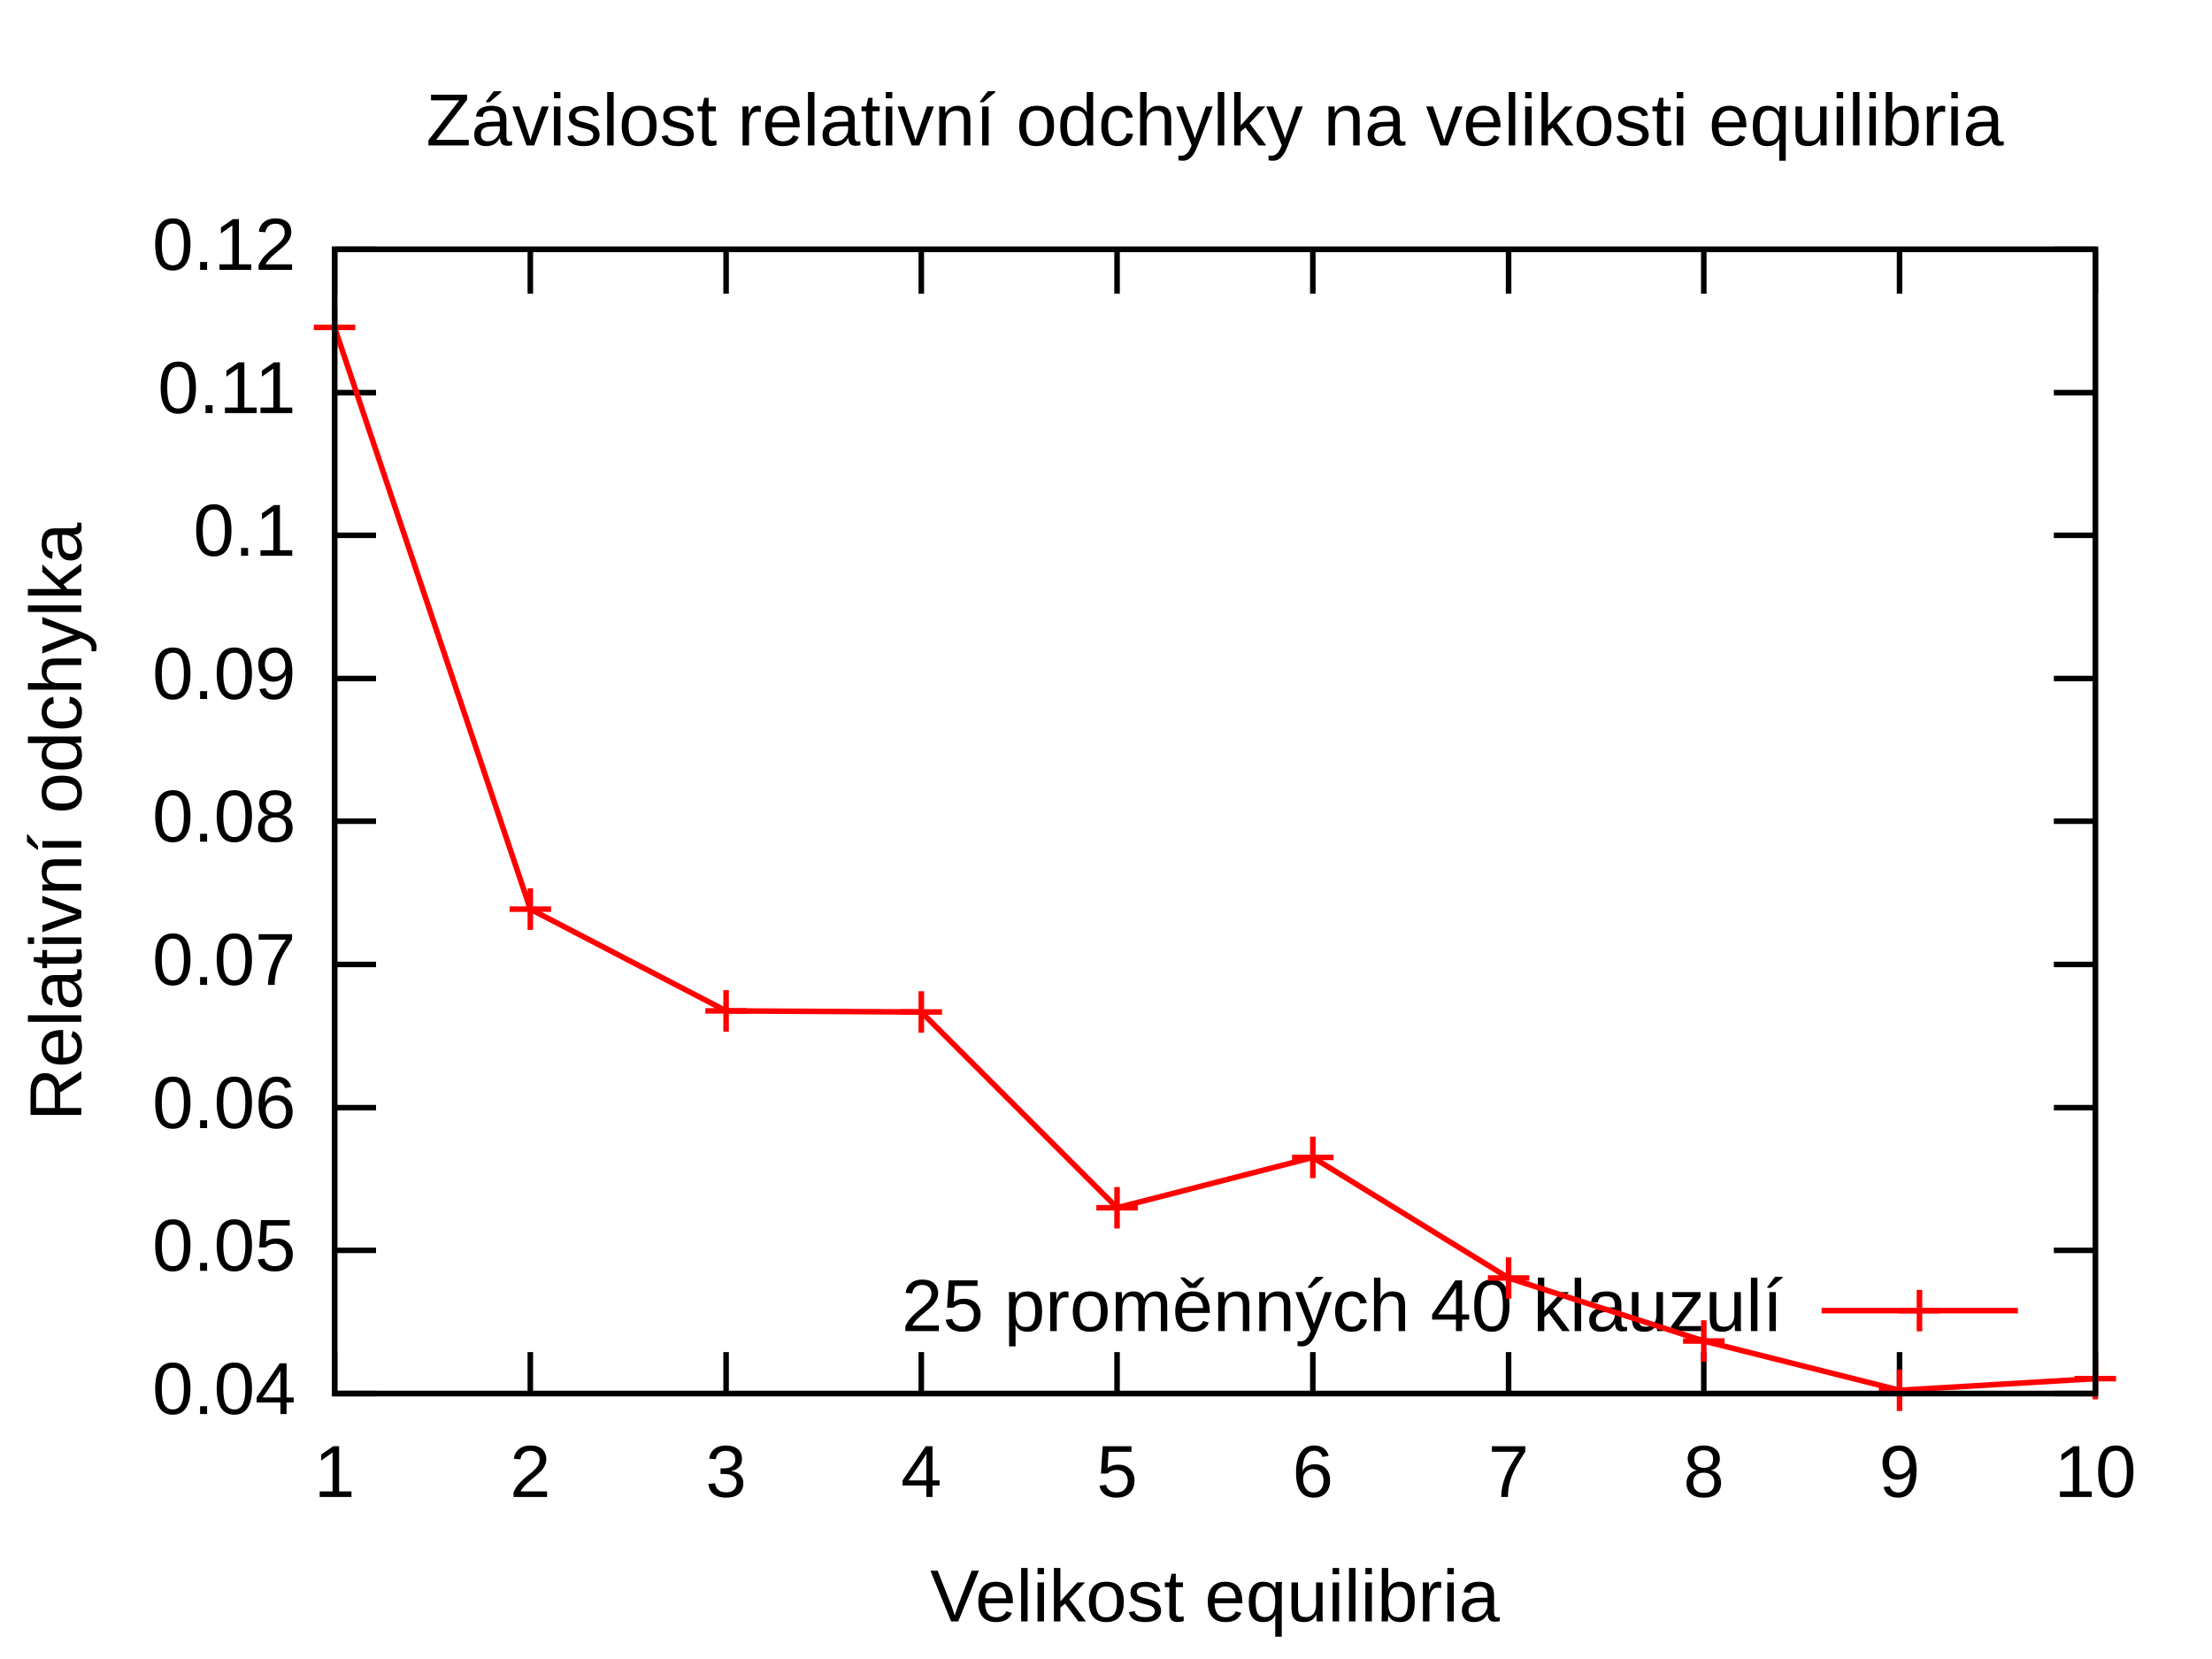
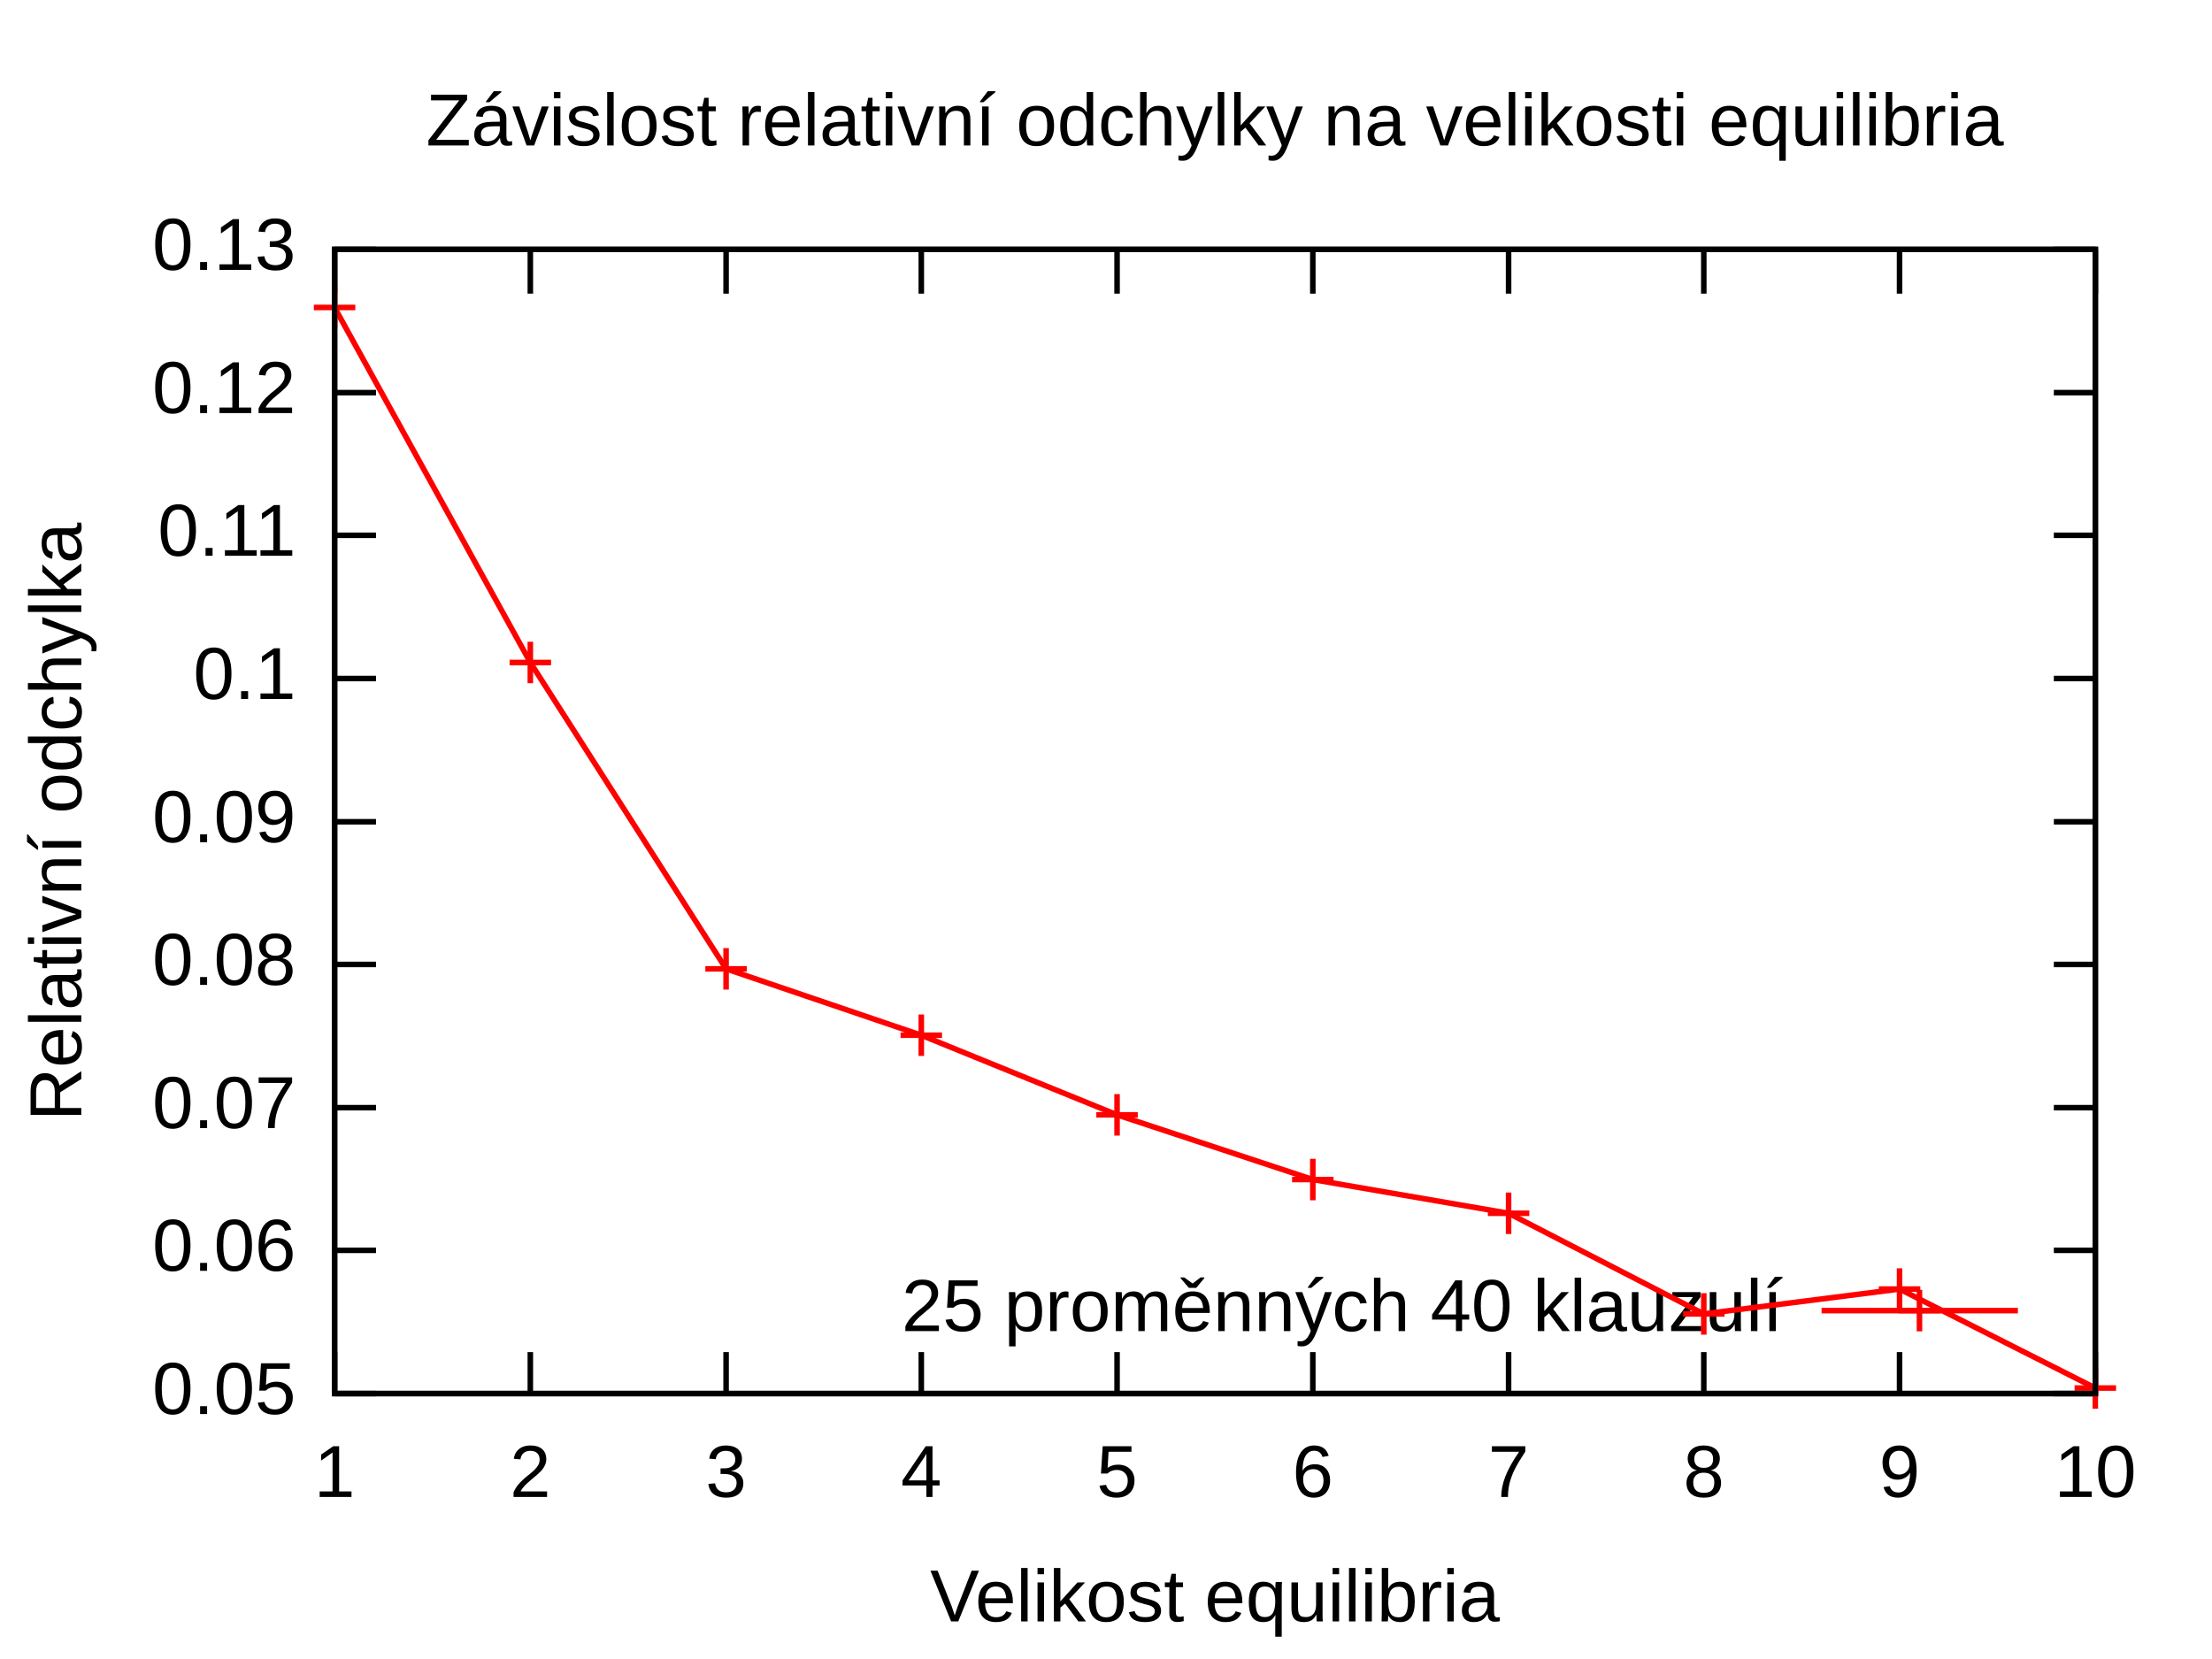
<svg xmlns="http://www.w3.org/2000/svg" xmlns:xlink="http://www.w3.org/1999/xlink" width="400" height="300" viewBox="0 0 400 300">
  <g id="gnuplot_canvas">
    <rect x="0" y="0" width="400" height="300" fill="none" />
    <defs>
      <circle id="gpDot" r="0.5" stroke-width="0.5" />
      <path id="gpPt0" stroke-width="0.267" stroke="currentColor" d="M-1,0 h2 M0,-1 v2" />
      <path id="gpPt1" stroke-width="0.267" stroke="currentColor" d="M-1,-1 L1,1 M1,-1 L-1,1" />
      <path id="gpPt2" stroke-width="0.267" stroke="currentColor" d="M-1,0 L1,0 M0,-1 L0,1 M-1,-1 L1,1 M-1,1 L1,-1" />
      <rect id="gpPt3" stroke-width="0.267" stroke="currentColor" x="-1" y="-1" width="2" height="2" />
      <rect id="gpPt4" stroke-width="0.267" stroke="currentColor" fill="currentColor" x="-1" y="-1" width="2" height="2" />
      <circle id="gpPt5" stroke-width="0.267" stroke="currentColor" cx="0" cy="0" r="1" />
      <use xlink:href="#gpPt5" id="gpPt6" fill="currentColor" stroke="none" />
      <path id="gpPt7" stroke-width="0.267" stroke="currentColor" d="M0,-1.33 L-1.33,0.67 L1.33,0.67 z" />
      <use xlink:href="#gpPt7" id="gpPt8" fill="currentColor" stroke="none" />
      <use xlink:href="#gpPt7" id="gpPt9" stroke="currentColor" transform="rotate(180)" />
      <use xlink:href="#gpPt9" id="gpPt10" fill="currentColor" stroke="none" />
      <use xlink:href="#gpPt3" id="gpPt11" stroke="currentColor" transform="rotate(45)" />
      <use xlink:href="#gpPt11" id="gpPt12" fill="currentColor" stroke="none" />
    </defs>
    <g style="fill:none; color:white; stroke:black; stroke-width:1.00; stroke-linecap:butt; stroke-linejoin:miter">
</g>
    <g style="fill:none; color:black; stroke:currentColor; stroke-width:1.00; stroke-linecap:butt; stroke-linejoin:miter">
      <path stroke="black" d="M60.5,252.0 L68.0,252.0 M378.9,252.0 L371.4,252.0  h0.01" />
      <g transform="translate(53.5,255.7)" style="stroke:none; fill:black; font-family:arial; font-size:10.00pt; text-anchor:end">
        <text>
-           <tspan>0.04</tspan>
+           <tspan>0.05</tspan>
        </text>
      </g>
      <path stroke="black" d="M60.5,226.1 L68.0,226.1 M378.9,226.1 L371.4,226.1  h0.01" />
      <g transform="translate(53.5,229.8)" style="stroke:none; fill:black; font-family:arial; font-size:10.00pt; text-anchor:end">
        <text>
-           <tspan>0.05</tspan>
+           <tspan>0.06</tspan>
        </text>
      </g>
      <path stroke="black" d="M60.5,200.3 L68.0,200.3 M378.9,200.3 L371.4,200.3  h0.01" />
      <g transform="translate(53.5,204.0)" style="stroke:none; fill:black; font-family:arial; font-size:10.00pt; text-anchor:end">
        <text>
-           <tspan>0.06</tspan>
+           <tspan>0.07</tspan>
        </text>
      </g>
      <path stroke="black" d="M60.5,174.4 L68.0,174.4 M378.9,174.4 L371.4,174.4  h0.01" />
      <g transform="translate(53.5,178.1)" style="stroke:none; fill:black; font-family:arial; font-size:10.00pt; text-anchor:end">
        <text>
-           <tspan>0.07</tspan>
+           <tspan>0.08</tspan>
        </text>
      </g>
-       <path stroke="black" d="M60.5,148.5 L68.0,148.5 M378.9,148.5 L371.4,148.5  h0.01" />
-       <g transform="translate(53.5,152.2)" style="stroke:none; fill:black; font-family:arial; font-size:10.00pt; text-anchor:end">
+       <path stroke="black" d="M60.5,148.6 L68.0,148.6 M378.9,148.6 L371.4,148.6  h0.01" />
+       <g transform="translate(53.5,152.3)" style="stroke:none; fill:black; font-family:arial; font-size:10.00pt; text-anchor:end">
        <text>
-           <tspan>0.08</tspan>
+           <tspan>0.09</tspan>
        </text>
      </g>
      <path stroke="black" d="M60.5,122.7 L68.0,122.7 M378.9,122.7 L371.4,122.7  h0.01" />
      <g transform="translate(53.5,126.4)" style="stroke:none; fill:black; font-family:arial; font-size:10.00pt; text-anchor:end">
        <text>
-           <tspan>0.09</tspan>
+           <tspan>0.1</tspan>
        </text>
      </g>
      <path stroke="black" d="M60.5,96.8 L68.0,96.8 M378.9,96.8 L371.4,96.8  h0.01" />
      <g transform="translate(53.5,100.5)" style="stroke:none; fill:black; font-family:arial; font-size:10.00pt; text-anchor:end">
        <text>
-           <tspan>0.1</tspan>
+           <tspan>0.11</tspan>
        </text>
      </g>
      <path stroke="black" d="M60.5,71.0 L68.0,71.0 M378.9,71.0 L371.4,71.0  h0.01" />
      <g transform="translate(53.5,74.7)" style="stroke:none; fill:black; font-family:arial; font-size:10.00pt; text-anchor:end">
        <text>
-           <tspan>0.11</tspan>
+           <tspan>0.12</tspan>
        </text>
      </g>
      <path stroke="black" d="M60.5,45.1 L68.0,45.1 M378.9,45.1 L371.4,45.1  h0.01" />
      <g transform="translate(53.5,48.8)" style="stroke:none; fill:black; font-family:arial; font-size:10.00pt; text-anchor:end">
        <text>
-           <tspan>0.12</tspan>
+           <tspan>0.13</tspan>
        </text>
      </g>
      <path stroke="black" d="M60.5,252.0 L60.5,244.5 M60.5,45.1 L60.5,52.6  h0.01" />
      <g transform="translate(60.5,270.7)" style="stroke:none; fill:black; font-family:arial; font-size:10.00pt; text-anchor:middle">
        <text>
          <tspan>1</tspan>
        </text>
      </g>
      <path stroke="black" d="M95.9,252.0 L95.9,244.5 M95.9,45.1 L95.9,52.6  h0.01" />
      <g transform="translate(95.9,270.7)" style="stroke:none; fill:black; font-family:arial; font-size:10.00pt; text-anchor:middle">
        <text>
          <tspan>2</tspan>
        </text>
      </g>
      <path stroke="black" d="M131.3,252.0 L131.3,244.5 M131.3,45.1 L131.3,52.6  h0.01" />
      <g transform="translate(131.3,270.7)" style="stroke:none; fill:black; font-family:arial; font-size:10.00pt; text-anchor:middle">
        <text>
          <tspan>3</tspan>
        </text>
      </g>
      <path stroke="black" d="M166.6,252.0 L166.6,244.5 M166.6,45.1 L166.6,52.6  h0.01" />
      <g transform="translate(166.6,270.7)" style="stroke:none; fill:black; font-family:arial; font-size:10.00pt; text-anchor:middle">
        <text>
          <tspan>4</tspan>
        </text>
      </g>
      <path stroke="black" d="M202.0,252.0 L202.0,244.5 M202.0,45.1 L202.0,52.6  h0.01" />
      <g transform="translate(202.0,270.7)" style="stroke:none; fill:black; font-family:arial; font-size:10.00pt; text-anchor:middle">
        <text>
          <tspan>5</tspan>
        </text>
      </g>
      <path stroke="black" d="M237.4,252.0 L237.4,244.5 M237.4,45.1 L237.4,52.6  h0.01" />
      <g transform="translate(237.4,270.7)" style="stroke:none; fill:black; font-family:arial; font-size:10.00pt; text-anchor:middle">
        <text>
          <tspan>6</tspan>
        </text>
      </g>
      <path stroke="black" d="M272.8,252.0 L272.8,244.5 M272.8,45.1 L272.8,52.6  h0.01" />
      <g transform="translate(272.8,270.7)" style="stroke:none; fill:black; font-family:arial; font-size:10.00pt; text-anchor:middle">
        <text>
          <tspan>7</tspan>
        </text>
      </g>
      <path stroke="black" d="M308.1,252.0 L308.1,244.5 M308.1,45.1 L308.1,52.6  h0.01" />
      <g transform="translate(308.1,270.7)" style="stroke:none; fill:black; font-family:arial; font-size:10.00pt; text-anchor:middle">
        <text>
          <tspan>8</tspan>
        </text>
      </g>
      <path stroke="black" d="M343.5,252.0 L343.5,244.5 M343.5,45.1 L343.5,52.6  h0.01" />
      <g transform="translate(343.5,270.7)" style="stroke:none; fill:black; font-family:arial; font-size:10.00pt; text-anchor:middle">
        <text>
          <tspan>9</tspan>
        </text>
      </g>
      <path stroke="black" d="M378.9,252.0 L378.9,244.5 M378.9,45.1 L378.9,52.6  h0.01" />
      <g transform="translate(378.9,270.7)" style="stroke:none; fill:black; font-family:arial; font-size:10.00pt; text-anchor:middle">
        <text>
          <tspan>10</tspan>
        </text>
      </g>
      <path stroke="black" d="M60.5,45.1 L60.5,252.0 L378.9,252.0 L378.9,45.1 L60.5,45.1 Z  h0.01" />
      <g transform="translate(14.7,148.6) rotate(270)" style="stroke:none; fill:black; font-family:arial; font-size:10.00pt; text-anchor:middle">
        <text>
          <tspan>Relativní odchylka</tspan>
        </text>
      </g>
      <g transform="translate(219.7,293.2)" style="stroke:none; fill:black; font-family:arial; font-size:10.00pt; text-anchor:middle">
        <text>
          <tspan>Velikost equilibria</tspan>
        </text>
      </g>
      <g transform="translate(219.7,26.3)" style="stroke:none; fill:black; font-family:arial; font-size:10.00pt; text-anchor:middle">
        <text>
          <tspan>Závislost relativní odchylky na velikosti equilibria</tspan>
        </text>
      </g>
    </g>
    <g id="gnuplot_plot_1">
      <g style="fill:none; color:red; stroke:currentColor; stroke-width:1.00; stroke-linecap:butt; stroke-linejoin:miter">
        <g transform="translate(322.4,240.7)" style="stroke:none; fill:black; font-family:arial; font-size:10.00pt; text-anchor:end">
          <text>
            <tspan>25 proměnných 40 klauzulí</tspan>
          </text>
        </g>
-         <path d="M329.4,237.0 L364.9,237.0 M60.5,59.2 L95.9,164.4 L131.3,182.8 L166.6,183.0 L202.0,218.4 L237.4,209.3    L272.8,231.1 L308.1,242.5 L343.5,251.4 L378.9,249.3  h0.01" />
-         <use xlink:href="#gpPt0" transform="translate(60.5,59.2) scale(3.75)" />
-         <use xlink:href="#gpPt0" transform="translate(95.9,164.4) scale(3.75)" />
-         <use xlink:href="#gpPt0" transform="translate(131.3,182.8) scale(3.75)" />
-         <use xlink:href="#gpPt0" transform="translate(166.6,183.0) scale(3.75)" />
-         <use xlink:href="#gpPt0" transform="translate(202.0,218.4) scale(3.75)" />
-         <use xlink:href="#gpPt0" transform="translate(237.4,209.3) scale(3.75)" />
-         <use xlink:href="#gpPt0" transform="translate(272.8,231.1) scale(3.75)" />
-         <use xlink:href="#gpPt0" transform="translate(308.1,242.5) scale(3.75)" />
-         <use xlink:href="#gpPt0" transform="translate(343.5,251.4) scale(3.75)" />
-         <use xlink:href="#gpPt0" transform="translate(378.9,249.3) scale(3.75)" />
+         <path d="M329.4,237.0 L364.9,237.0 M60.5,55.6 L95.9,119.8 L131.3,175.2 L166.6,187.2 L202.0,201.6 L237.4,213.3    L272.8,219.4 L308.1,237.6 L343.5,233.1 L378.9,251.0  h0.01" />
+         <use xlink:href="#gpPt0" transform="translate(60.5,55.6) scale(3.75)" />
+         <use xlink:href="#gpPt0" transform="translate(95.9,119.8) scale(3.75)" />
+         <use xlink:href="#gpPt0" transform="translate(131.3,175.2) scale(3.75)" />
+         <use xlink:href="#gpPt0" transform="translate(166.6,187.2) scale(3.75)" />
+         <use xlink:href="#gpPt0" transform="translate(202.0,201.6) scale(3.75)" />
+         <use xlink:href="#gpPt0" transform="translate(237.4,213.3) scale(3.75)" />
+         <use xlink:href="#gpPt0" transform="translate(272.8,219.4) scale(3.75)" />
+         <use xlink:href="#gpPt0" transform="translate(308.1,237.6) scale(3.75)" />
+         <use xlink:href="#gpPt0" transform="translate(343.5,233.1) scale(3.75)" />
+         <use xlink:href="#gpPt0" transform="translate(378.9,251.0) scale(3.75)" />
        <use xlink:href="#gpPt0" transform="translate(347.1,237.0) scale(3.75)" />
      </g>
    </g>
    <g style="fill:none; color:black; stroke:currentColor; stroke-width:1.00; stroke-linecap:butt; stroke-linejoin:miter">
      <path stroke="black" d="M60.5,45.1 L60.5,252.0 L378.9,252.0 L378.9,45.1 L60.5,45.1 Z  h0.01" />
    </g>
  </g>
</svg>
